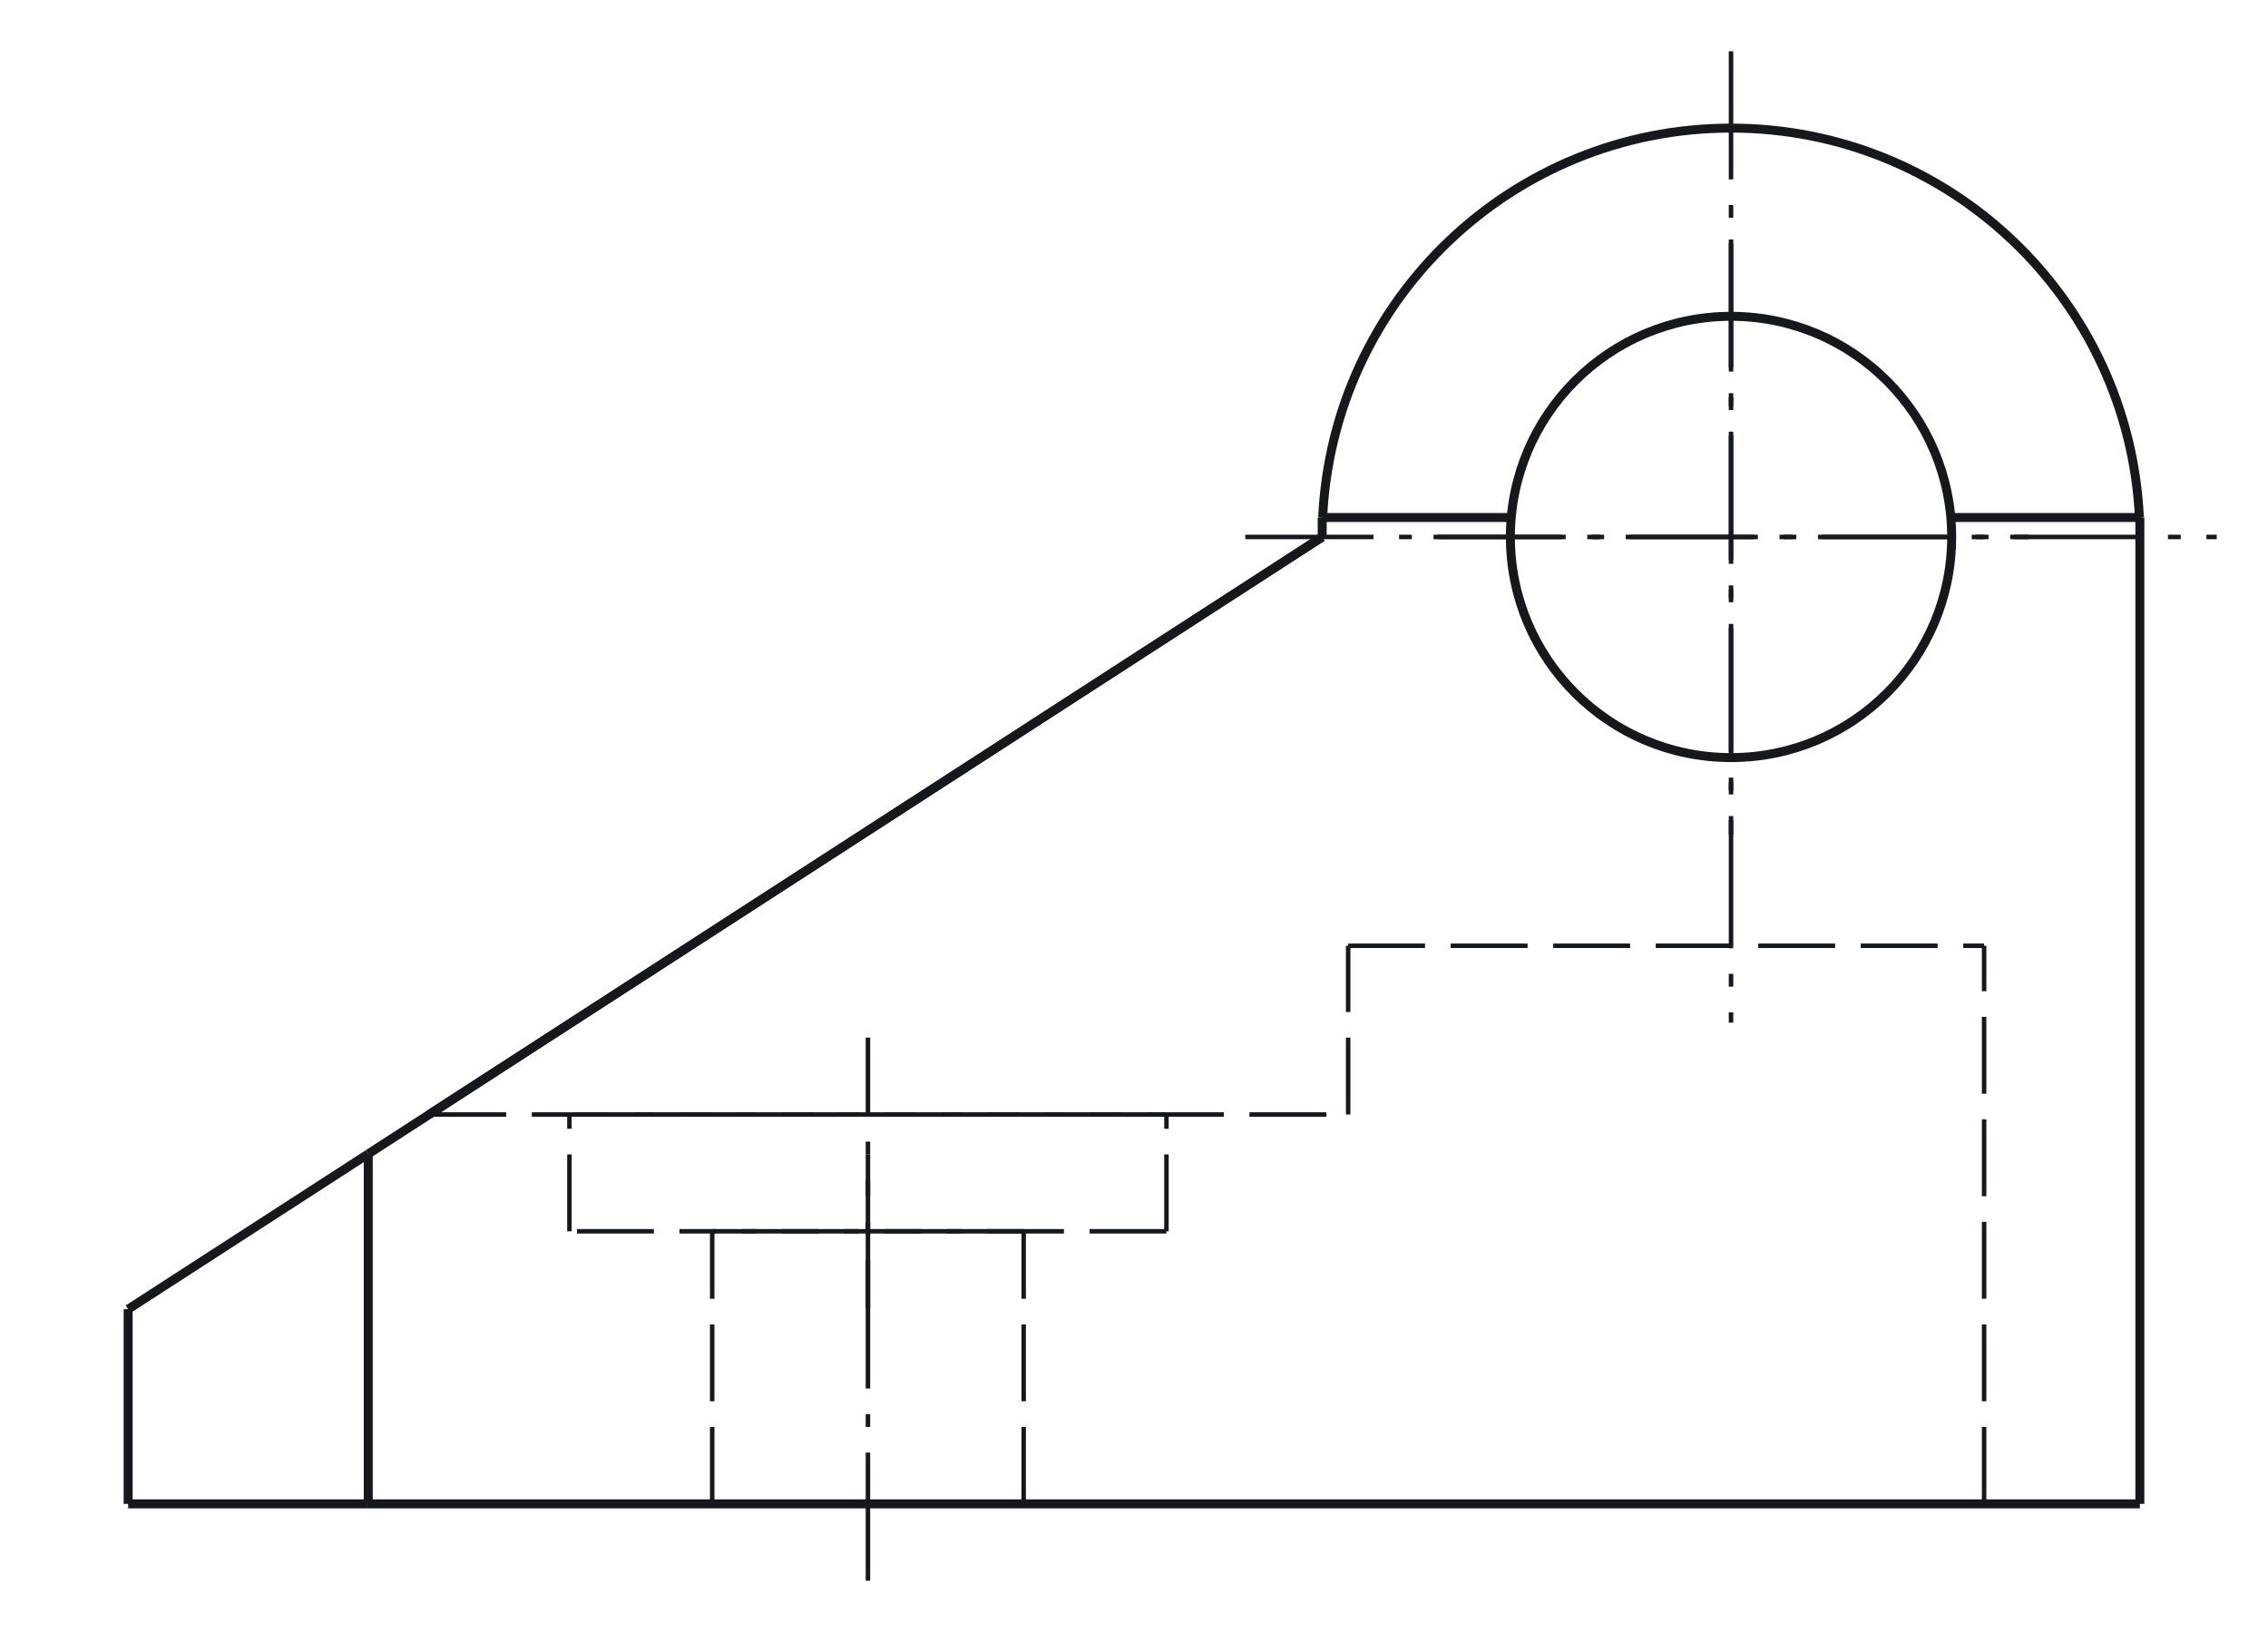
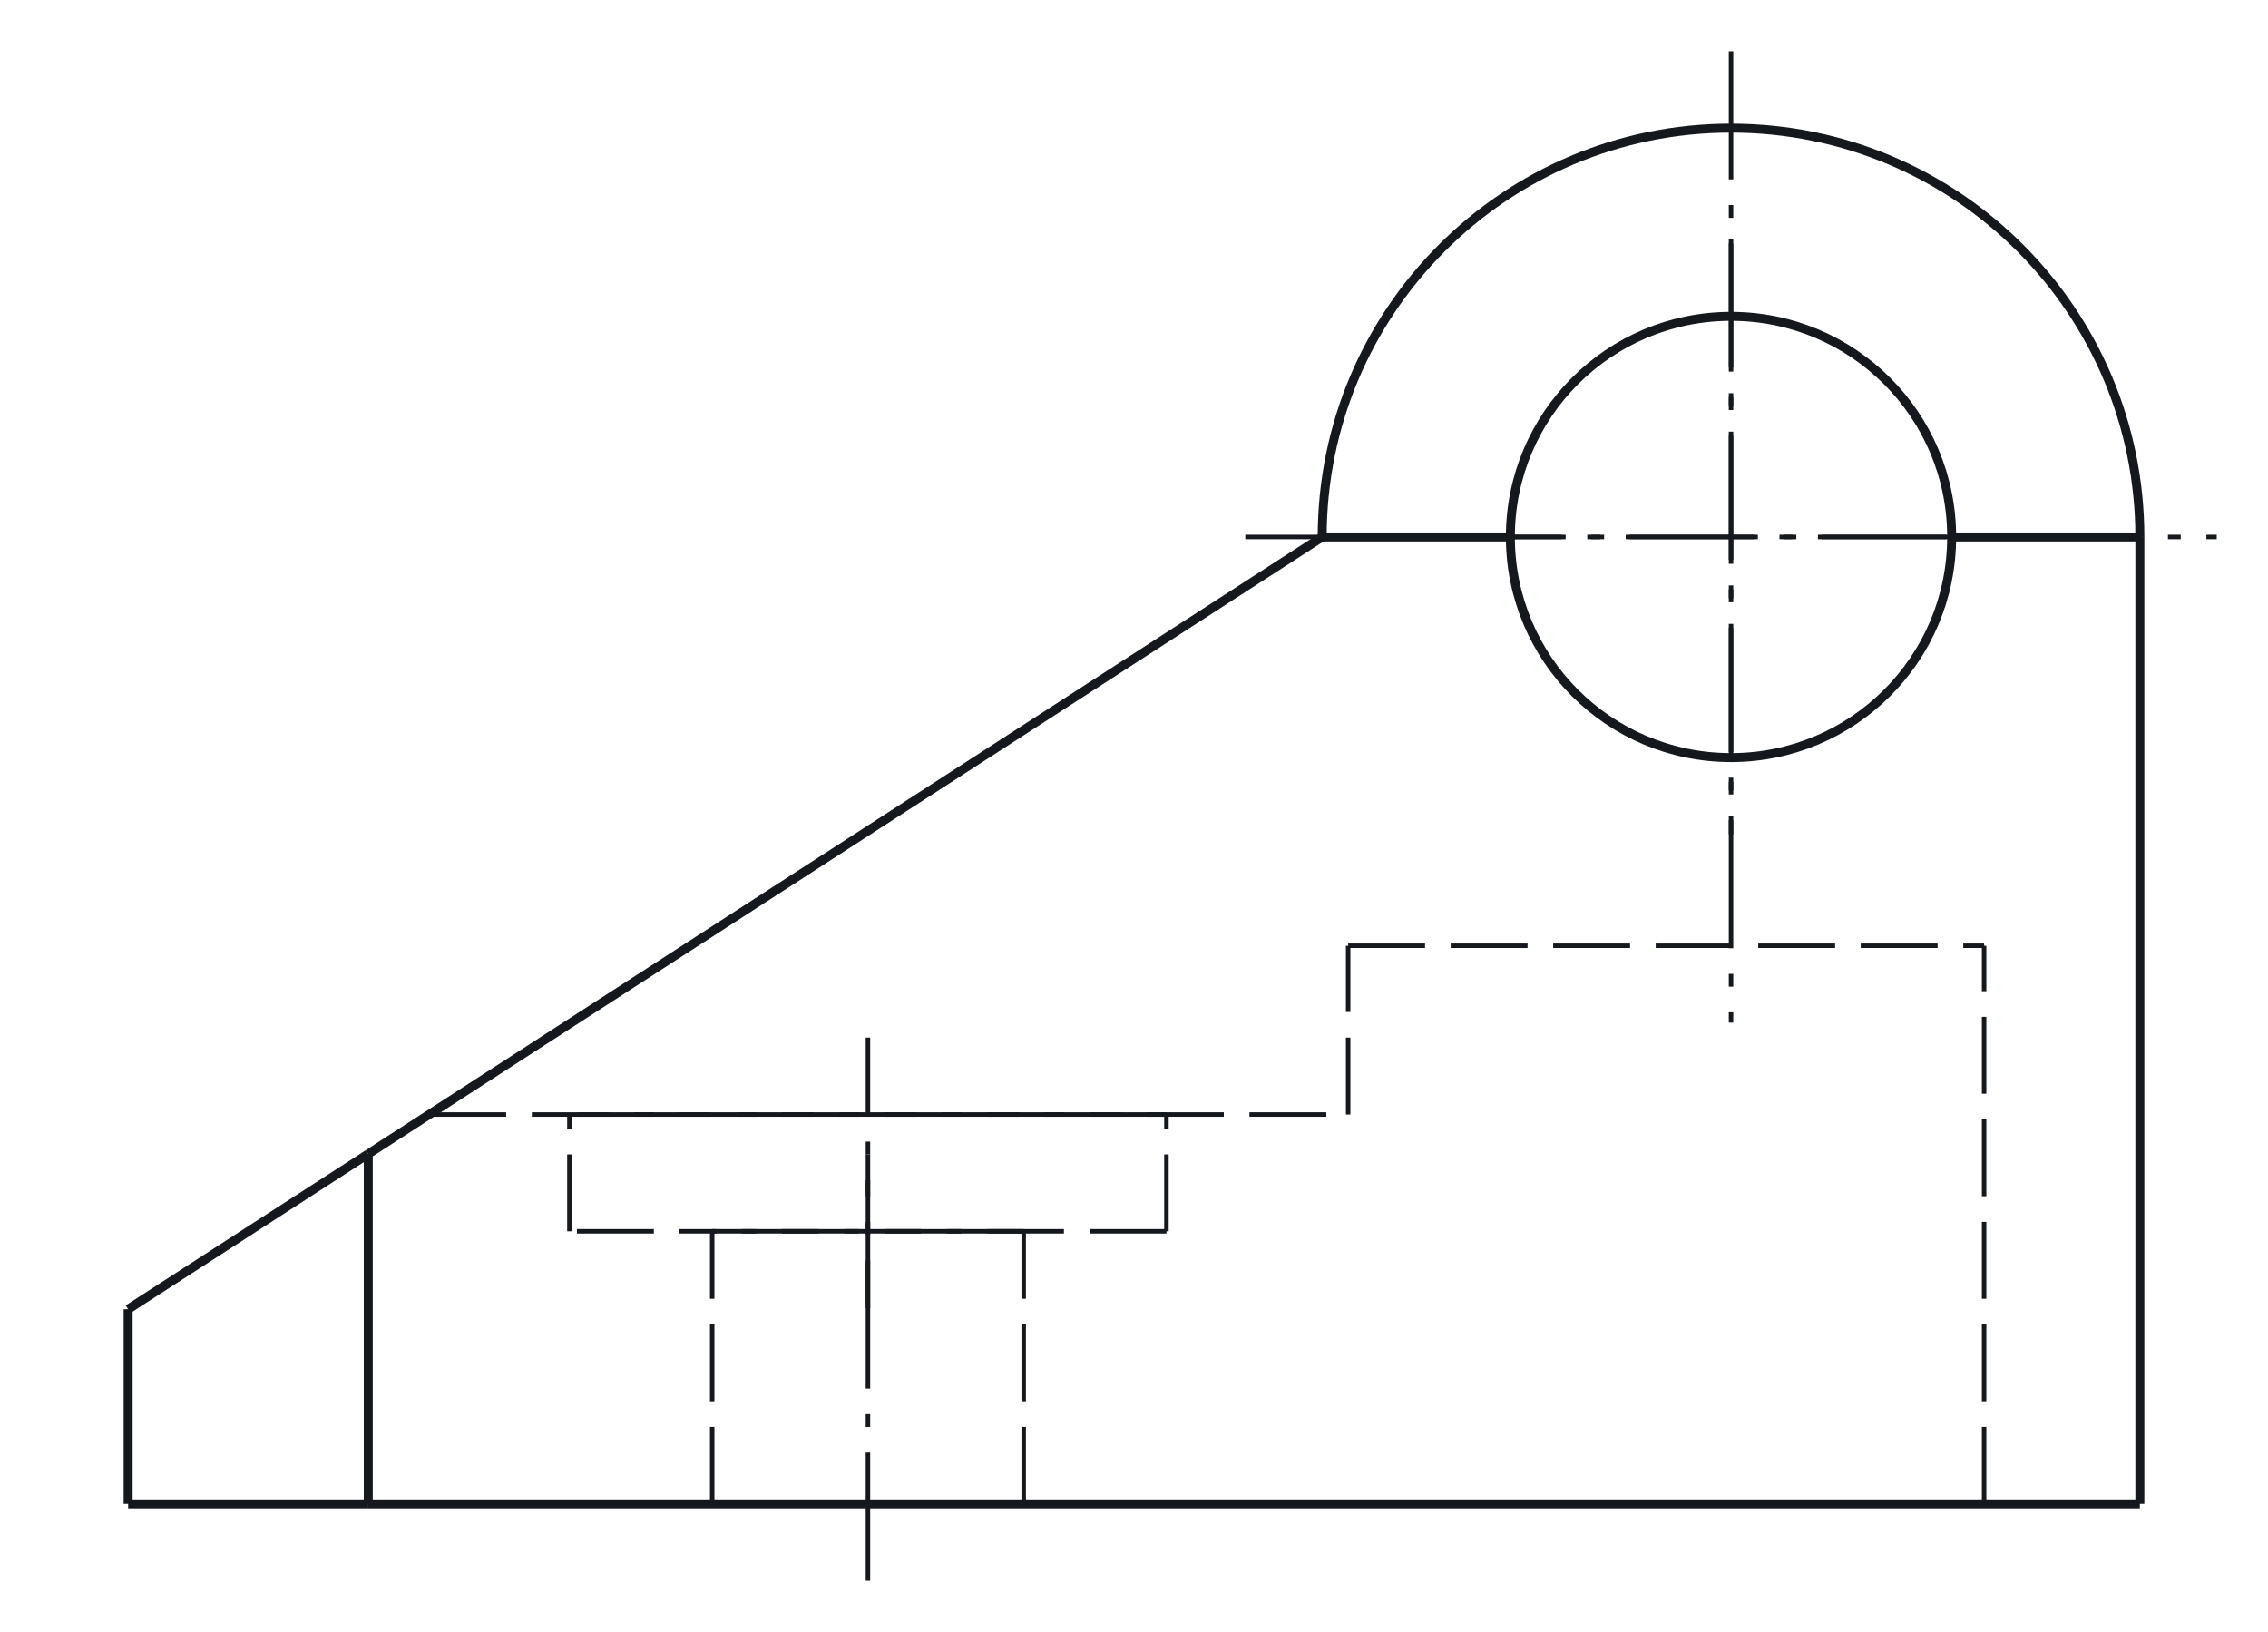
<svg xmlns="http://www.w3.org/2000/svg" width="88.494mm" height="63.68mm" viewBox="-5.0 -58.68 88.494 63.68" fill="none" stroke="#15191e">
  <g class="hidden" stroke-width="0.175" stroke-dasharray="3 1">
    <path d="M 11.751 -15.192 L 47.603 -15.192" />
    <path d="M 47.603 -15.192 L 47.603 -21.776" />
    <path d="M 47.603 -21.776 L 72.417 -21.776" />
    <path d="M 72.417 -0.003 L 72.417 -21.776" />
    <path d="M 40.513 -15.192 L 17.218 -15.192" />
    <path d="M 40.513 -10.635 L 40.513 -15.192" />
    <path d="M 40.513 -10.635 L 17.218 -10.635" />
    <path d="M 34.943 -10.635 L 22.789 -10.635" />
    <path d="M 34.943 -0.003 L 34.943 -10.635" />
    <path d="M 17.218 -10.635 L 17.218 -15.192" />
    <path d="M 22.789 -0.003 L 22.789 -10.635" />
-     <path d="M 46.59 -37.728 A 15.952 15.952 0 0 1 46.608 -38.487" />
-     <path d="M 78.476 -38.487 A 15.952 15.952 0 0 1 78.494 -37.728" />
  </g>
  <g class="visible" stroke-width="0.35">
    <path d="M -0 -0 L 9.369 -0" />
    <path d="M 0 0 L 0 -7.596" />
    <path d="M 0 -7.596 L 9.369 -13.655" />
    <path d="M 9.369 0 L 9.369 -13.655" />
    <path d="M 9.369 0 L 78.494 0" />
    <path d="M 9.369 -13.655 L 46.59 -37.728" />
-     <path d="M 46.59 -37.728 L 46.59 -38.487" />
-     <path d="M 46.59 -38.487 L 53.967 -38.487" />
-     <path d="M 71.118 -38.487 L 78.494 -38.487" />
-     <path d="M 78.494 0 L 78.494 -38.487" />
-     <path d="M 11.745 -15.192 L 46.59 -37.728" />
+     <path d="M 46.59 -37.728 L 53.933 -37.728" />
+     <path d="M 71.151 -37.728 L 78.494 -37.728" />
+     <path d="M 78.494 0 L 78.494 -37.728" />
    <path d="M 71.151 -37.728 A 8.609 8.609 0 0 1 53.933 -37.728 A 8.609 8.609 0 0 1 71.151 -37.728" />
-     <path d="M 46.608 -38.487 A 15.952 15.952 0 0 1 78.476 -38.487" />
+     <path d="M 46.59 -37.728 A 15.952 15.952 0 0 1 78.494 -37.728" />
  </g>
  <g class="center" stroke-width=".175" stroke-dasharray="5 1 .5 1">
    <path d="M 50.933 -37.728 L 74.151 -37.728" />
    <path d="M 62.542 -49.337 L 62.542 -26.119" />
    <path d="M 43.59 -37.728 L 81.494 -37.728" />
    <path d="M 62.542 -56.68 L 62.542 -18.776" />
    <path d="M 28.866 -7.634 L 28.866 -18.193" />
    <path d="M 28.866 3 L 28.866 -13.635" />
  </g>
</svg>
